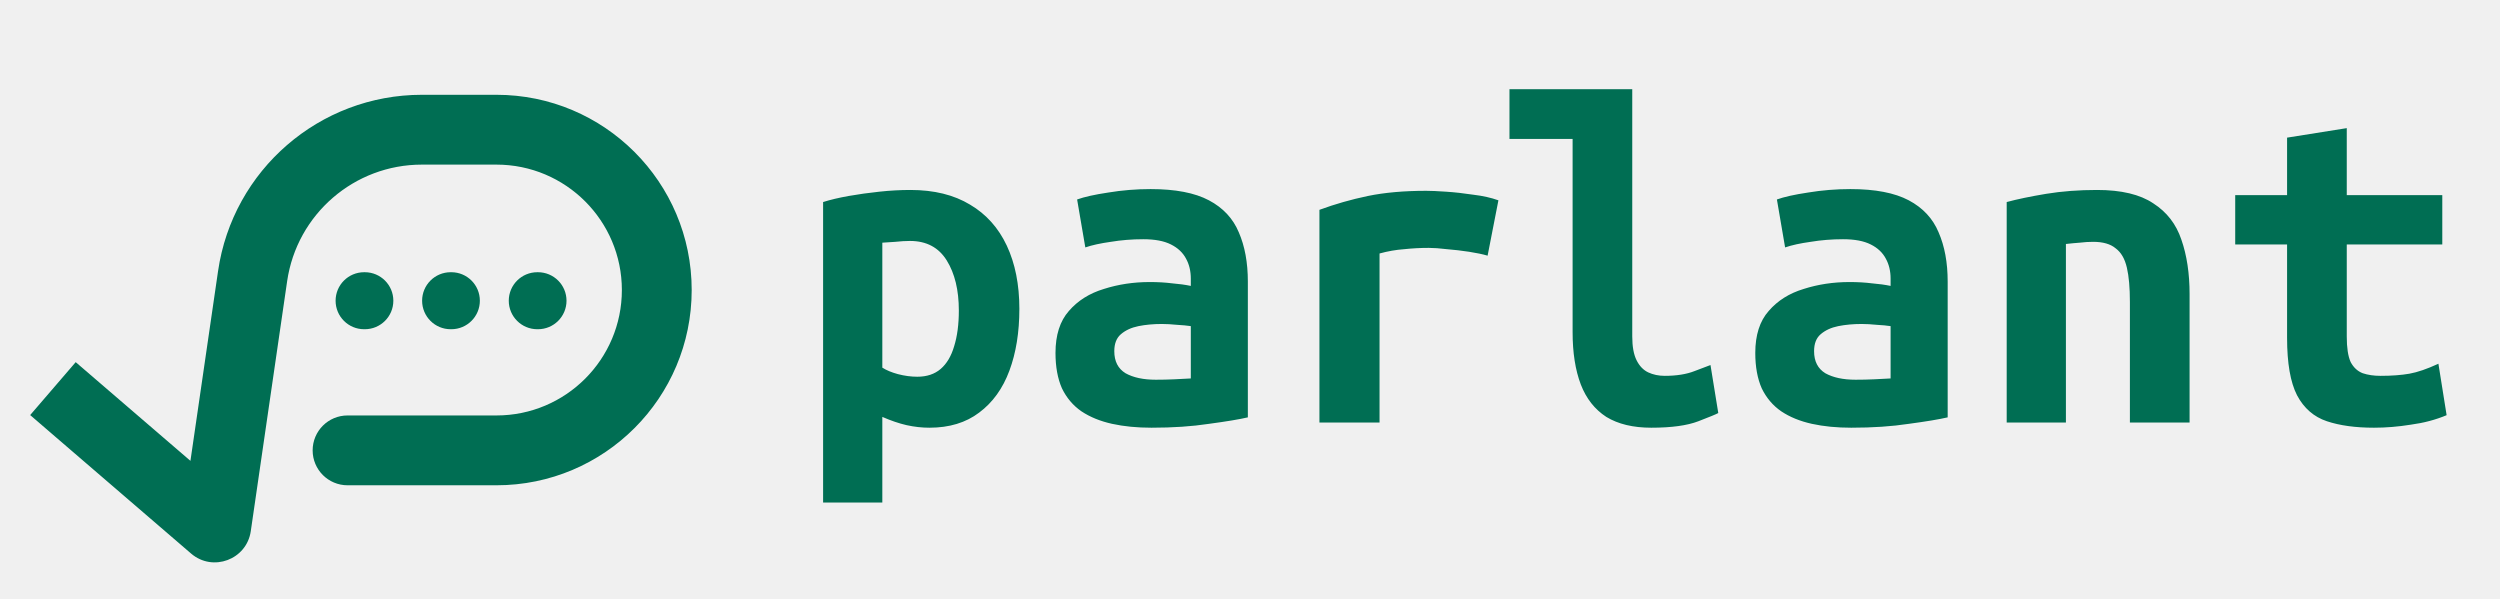
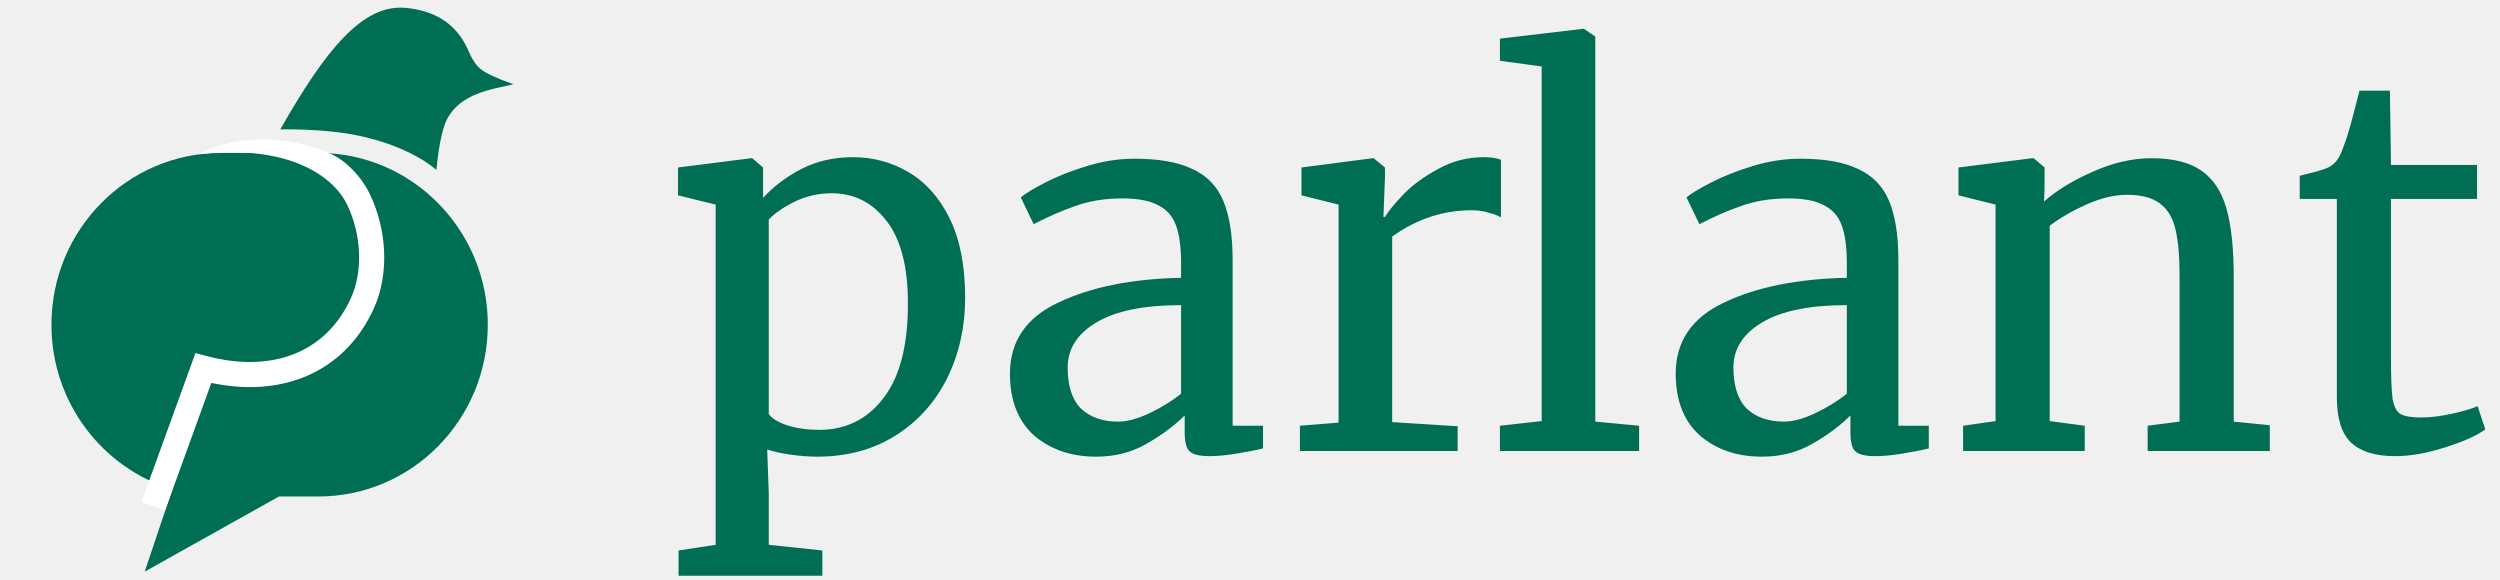
- <svg xmlns="http://www.w3.org/2000/svg" width="71" height="17" viewBox="0 0 71 17" fill="none">
-   <path d="M23.376 14.271V5.738C23.58 5.673 23.822 5.616 24.1 5.566C24.378 5.517 24.669 5.476 24.972 5.444C25.275 5.411 25.569 5.395 25.856 5.395C26.527 5.395 27.092 5.534 27.55 5.812C28.008 6.082 28.356 6.471 28.594 6.978C28.831 7.486 28.95 8.083 28.95 8.771C28.95 9.434 28.856 10.019 28.667 10.527C28.479 11.034 28.193 11.431 27.808 11.718C27.431 12.004 26.961 12.147 26.396 12.147C26.183 12.147 25.966 12.123 25.745 12.074C25.532 12.025 25.303 11.947 25.058 11.84V14.271H23.376ZM26.052 10.699C26.322 10.699 26.543 10.625 26.715 10.478C26.887 10.33 27.014 10.117 27.096 9.839C27.186 9.553 27.231 9.213 27.231 8.82C27.231 8.239 27.116 7.764 26.887 7.396C26.658 7.027 26.31 6.843 25.843 6.843C25.712 6.843 25.573 6.852 25.426 6.868C25.279 6.876 25.156 6.884 25.058 6.892V10.441C25.172 10.514 25.32 10.576 25.5 10.625C25.688 10.674 25.872 10.699 26.052 10.699ZM32.702 12.147C32.292 12.147 31.92 12.111 31.584 12.037C31.249 11.963 30.958 11.845 30.712 11.681C30.475 11.517 30.291 11.3 30.16 11.03C30.037 10.752 29.976 10.416 29.976 10.023C29.976 9.516 30.103 9.119 30.356 8.832C30.61 8.538 30.942 8.329 31.351 8.206C31.76 8.075 32.194 8.01 32.652 8.01C32.882 8.01 33.094 8.022 33.291 8.047C33.487 8.063 33.663 8.087 33.819 8.12V7.912C33.819 7.699 33.774 7.51 33.684 7.347C33.594 7.175 33.45 7.04 33.254 6.942C33.057 6.843 32.796 6.794 32.468 6.794C32.149 6.794 31.842 6.819 31.547 6.868C31.253 6.909 31.011 6.962 30.823 7.027L30.59 5.665C30.794 5.591 31.089 5.526 31.474 5.468C31.867 5.403 32.268 5.37 32.677 5.37C33.381 5.37 33.933 5.476 34.334 5.689C34.736 5.902 35.018 6.205 35.182 6.598C35.353 6.991 35.439 7.457 35.439 7.997V11.853C35.194 11.91 34.825 11.971 34.334 12.037C33.852 12.111 33.307 12.147 32.702 12.147ZM32.824 10.784C33.004 10.784 33.18 10.78 33.352 10.772C33.532 10.764 33.688 10.756 33.819 10.748V9.262C33.712 9.246 33.581 9.233 33.426 9.225C33.27 9.209 33.127 9.201 32.996 9.201C32.759 9.201 32.538 9.221 32.333 9.262C32.129 9.303 31.961 9.381 31.83 9.495C31.707 9.602 31.646 9.761 31.646 9.974C31.646 10.261 31.752 10.469 31.965 10.6C32.186 10.723 32.472 10.784 32.824 10.784ZM37.472 12V5.959C37.914 5.796 38.373 5.665 38.847 5.566C39.322 5.468 39.875 5.419 40.505 5.419C40.636 5.419 40.824 5.427 41.07 5.444C41.315 5.46 41.573 5.489 41.843 5.53C42.113 5.562 42.351 5.616 42.555 5.689L42.248 7.261C42.109 7.22 41.933 7.183 41.72 7.15C41.508 7.118 41.299 7.093 41.094 7.077C40.89 7.052 40.718 7.04 40.578 7.04C40.341 7.04 40.108 7.052 39.879 7.077C39.65 7.093 39.416 7.134 39.179 7.199V12H37.472ZM46.896 12.147C46.381 12.147 45.955 12.045 45.619 11.84C45.292 11.628 45.05 11.321 44.895 10.92C44.739 10.51 44.662 10.015 44.662 9.434V3.946H42.869V2.534H46.356V9.557C46.356 9.843 46.397 10.068 46.479 10.232C46.561 10.396 46.671 10.51 46.81 10.576C46.95 10.641 47.105 10.674 47.277 10.674C47.612 10.674 47.895 10.629 48.124 10.539C48.361 10.449 48.513 10.392 48.578 10.367L48.799 11.73C48.742 11.763 48.554 11.84 48.235 11.963C47.915 12.086 47.469 12.147 46.896 12.147ZM52.576 12.147C52.166 12.147 51.794 12.111 51.458 12.037C51.123 11.963 50.832 11.845 50.587 11.681C50.349 11.517 50.165 11.3 50.034 11.03C49.911 10.752 49.85 10.416 49.85 10.023C49.85 9.516 49.977 9.119 50.231 8.832C50.484 8.538 50.816 8.329 51.225 8.206C51.634 8.075 52.068 8.01 52.526 8.01C52.756 8.01 52.968 8.022 53.165 8.047C53.361 8.063 53.537 8.087 53.693 8.12V7.912C53.693 7.699 53.648 7.51 53.558 7.347C53.468 7.175 53.325 7.04 53.128 6.942C52.932 6.843 52.67 6.794 52.342 6.794C52.023 6.794 51.716 6.819 51.422 6.868C51.127 6.909 50.885 6.962 50.697 7.027L50.464 5.665C50.669 5.591 50.963 5.526 51.348 5.468C51.741 5.403 52.142 5.37 52.551 5.37C53.255 5.37 53.807 5.476 54.209 5.689C54.61 5.902 54.892 6.205 55.056 6.598C55.228 6.991 55.314 7.457 55.314 7.997V11.853C55.068 11.91 54.7 11.971 54.209 12.037C53.726 12.111 53.181 12.147 52.576 12.147ZM52.698 10.784C52.879 10.784 53.054 10.78 53.226 10.772C53.406 10.764 53.562 10.756 53.693 10.748V9.262C53.587 9.246 53.456 9.233 53.3 9.225C53.145 9.209 53.001 9.201 52.87 9.201C52.633 9.201 52.412 9.221 52.207 9.262C52.003 9.303 51.835 9.381 51.704 9.495C51.581 9.602 51.52 9.761 51.52 9.974C51.52 10.261 51.626 10.469 51.839 10.6C52.06 10.723 52.346 10.784 52.698 10.784ZM56.99 12V5.738C57.293 5.656 57.666 5.579 58.108 5.505C58.558 5.431 59.041 5.395 59.556 5.395C60.244 5.395 60.776 5.521 61.153 5.775C61.537 6.021 61.803 6.364 61.951 6.806C62.106 7.248 62.184 7.764 62.184 8.354V12H60.489V8.575C60.489 8.173 60.461 7.85 60.404 7.605C60.346 7.351 60.24 7.167 60.084 7.052C59.937 6.929 59.724 6.868 59.446 6.868C59.323 6.868 59.196 6.876 59.065 6.892C58.943 6.901 58.812 6.913 58.672 6.929V12H56.99ZM67.421 12.147C66.897 12.147 66.451 12.086 66.083 11.963C65.715 11.84 65.432 11.595 65.236 11.226C65.047 10.858 64.953 10.314 64.953 9.594V6.942H63.48V5.542H64.953V3.909L66.648 3.639V5.542H69.361V6.942H66.648V9.557C66.648 9.876 66.684 10.117 66.758 10.281C66.84 10.437 66.955 10.543 67.102 10.6C67.249 10.649 67.417 10.674 67.605 10.674C67.925 10.674 68.199 10.653 68.428 10.613C68.657 10.572 68.931 10.478 69.251 10.33L69.484 11.791C69.173 11.922 68.833 12.012 68.465 12.061C68.105 12.119 67.757 12.147 67.421 12.147Z" fill="#006E53" />
-   <path d="M6.14 14.944L7.122 15.087L7.122 15.087L6.14 14.944ZM7.174 7.841L6.193 7.698L6.193 7.698L7.174 7.841ZM9.87 11.799C9.323 11.799 8.879 12.243 8.879 12.791C8.879 13.338 9.323 13.782 9.87 13.782L9.87 11.799ZM6.074 14.969L6.721 14.217L6.721 14.217L6.074 14.969ZM2.902 10.932L2.15 10.285L0.857 11.788L1.608 12.435L2.902 10.932ZM18.652 8.237L19.644 8.237L18.652 8.237ZM7.122 15.087L8.155 7.984L6.193 7.698L5.159 14.801L7.122 15.087ZM11.981 4.675L14.099 4.675L14.099 2.692L11.981 2.692L11.981 4.675ZM14.099 11.799L9.87 11.799L9.87 13.782L14.099 13.782L14.099 11.799ZM6.721 14.217L2.902 10.932L1.608 12.435L5.427 15.721L6.721 14.217ZM8.155 7.984C8.432 6.084 10.061 4.675 11.981 4.675L11.981 2.692C9.076 2.692 6.611 4.824 6.193 7.698L8.155 7.984ZM5.159 14.801C5.267 14.059 6.152 13.728 6.721 14.217L5.427 15.721C6.044 16.252 7.004 15.893 7.122 15.087L5.159 14.801ZM17.661 8.237C17.661 10.204 16.066 11.799 14.099 11.799L14.099 13.782C17.161 13.782 19.644 11.3 19.644 8.237L17.661 8.237ZM19.644 8.237C19.644 5.175 17.161 2.692 14.099 2.692L14.099 4.675C16.066 4.675 17.661 6.27 17.661 8.237L19.644 8.237Z" fill="#006E53" />
-   <rect x="9.531" y="7.731" width="1.64" height="1.619" rx="0.81" fill="#006E53" />
-   <rect x="11.988" y="7.731" width="1.64" height="1.619" rx="0.81" fill="#006E53" />
-   <rect x="14.449" y="7.731" width="1.64" height="1.619" rx="0.81" fill="#006E53" />
+ <svg xmlns="http://www.w3.org/2000/svg" width="164" height="38" viewBox="0 0 164 38" fill="none">
+   <path d="M20.884 10.032C27.022 10.032 31.999 15.077 31.999 21.301C31.999 27.525 27.022 32.57 20.884 32.57H18.297L9.492 37.5L11.307 32.1C6.72 30.712 3.375 26.403 3.375 21.301C3.375 15.077 8.352 10.032 14.491 10.032H20.884Z" fill="#006E53" />
+   <path d="M24.258 12.72C23.754 11.669 22.773 10.59 21.75 10.118C18.782 8.746 15.155 8.909 13.073 10.118L13.074 10.118C18.826 9.449 21.844 11.493 22.773 13.43C23.721 15.405 23.823 17.795 23.016 19.565C22.197 21.361 20.91 22.574 19.319 23.212C17.719 23.855 15.749 23.939 13.548 23.354L12.82 23.16L9.281 32.922L10.83 33.487L13.863 25.12C16.063 25.582 18.141 25.462 19.936 24.741C21.941 23.937 23.531 22.409 24.515 20.252C25.554 17.973 25.384 15.067 24.258 12.72Z" fill="white" />
+   <path d="M26.609 0.516C23.78 0.249 21.333 3.304 18.387 8.489C18.387 8.489 21.273 8.411 23.578 8.91C27.086 9.669 28.63 11.152 28.63 11.152C28.63 11.152 28.808 8.865 29.303 7.865C30.175 6.107 32.278 5.861 33.681 5.527C31.324 4.692 31.324 4.358 30.987 3.857C30.65 3.356 30.145 0.85 26.609 0.516Z" fill="#006E53" />
+   <path d="M63.313 19.542C63.313 21.458 62.919 23.217 62.13 24.817C61.341 26.395 60.214 27.646 58.748 28.571C57.283 29.495 55.57 29.957 53.608 29.957C53.068 29.957 52.481 29.912 51.85 29.822C51.219 29.732 50.712 29.619 50.328 29.484L50.43 32.324V35.739L53.947 36.111V37.768H44.513V36.111L46.947 35.739V13.422L44.479 12.813V10.987L49.28 10.379H49.348L50.058 10.987V12.982C50.734 12.238 51.568 11.607 52.56 11.089C53.575 10.57 54.702 10.311 55.942 10.311C57.272 10.311 58.489 10.638 59.594 11.291C60.721 11.945 61.623 12.96 62.299 14.335C62.975 15.71 63.313 17.446 63.313 19.542ZM54.555 12.678C53.699 12.678 52.898 12.858 52.154 13.219C51.411 13.58 50.836 13.974 50.43 14.402V27.15C50.588 27.421 50.982 27.669 51.614 27.894C52.267 28.097 52.977 28.199 53.744 28.199C55.48 28.199 56.877 27.511 57.937 26.136C59.019 24.761 59.56 22.687 59.56 19.914C59.56 17.48 59.087 15.665 58.14 14.47C57.215 13.275 56.021 12.678 54.555 12.678ZM66.253 24.513C66.253 22.394 67.312 20.838 69.431 19.846C71.55 18.832 74.233 18.291 77.479 18.223V17.277C77.479 16.217 77.366 15.383 77.141 14.774C76.915 14.166 76.521 13.726 75.957 13.456C75.416 13.162 74.639 13.016 73.624 13.016C72.475 13.016 71.438 13.185 70.513 13.523C69.612 13.839 68.71 14.233 67.808 14.707L66.963 12.948C67.256 12.7 67.797 12.373 68.586 11.968C69.375 11.562 70.288 11.201 71.325 10.886C72.362 10.57 73.399 10.412 74.436 10.412C76.036 10.412 77.299 10.638 78.223 11.089C79.17 11.517 79.846 12.216 80.252 13.185C80.658 14.154 80.861 15.451 80.861 17.074V27.928H82.856V29.416C82.405 29.529 81.83 29.641 81.131 29.754C80.455 29.867 79.857 29.923 79.339 29.923C78.708 29.923 78.279 29.822 78.054 29.619C77.829 29.439 77.716 29.021 77.716 28.368V27.252C77.04 27.928 76.205 28.548 75.213 29.112C74.244 29.675 73.14 29.957 71.9 29.957C70.277 29.957 68.924 29.495 67.842 28.571C66.782 27.624 66.253 26.271 66.253 24.513ZM73.354 27.658C73.94 27.658 74.616 27.477 75.383 27.117C76.149 26.756 76.848 26.328 77.479 25.832V20.016C75.022 20.016 73.162 20.399 71.9 21.165C70.66 21.909 70.04 22.89 70.04 24.107C70.04 25.324 70.333 26.226 70.919 26.812C71.528 27.376 72.339 27.658 73.354 27.658ZM85.275 27.928L87.811 27.725V13.422L85.376 12.813V10.987L90.043 10.379H90.11L90.854 10.987V11.596L90.753 14.233H90.854C91.08 13.85 91.485 13.354 92.072 12.745C92.658 12.137 93.413 11.585 94.337 11.089C95.261 10.57 96.264 10.311 97.347 10.311C97.797 10.311 98.169 10.367 98.462 10.48V14.267C98.305 14.154 98.045 14.053 97.685 13.963C97.347 13.85 96.963 13.794 96.535 13.794C94.664 13.794 92.928 14.369 91.328 15.518V27.691L95.622 27.962V29.585H85.275V27.928ZM101.134 4.36L98.395 3.988V2.534L103.839 1.891H103.907L104.651 2.398V27.658L107.525 27.928V29.585H98.395V27.928L101.134 27.624V4.36ZM109.926 24.513C109.926 22.394 110.986 20.838 113.105 19.846C115.224 18.832 117.906 18.291 121.152 18.223V17.277C121.152 16.217 121.04 15.383 120.814 14.774C120.589 14.166 120.194 13.726 119.631 13.456C119.09 13.162 118.312 13.016 117.298 13.016C116.148 13.016 115.111 13.185 114.187 13.523C113.285 13.839 112.383 14.233 111.481 14.707L110.636 12.948C110.929 12.7 111.47 12.373 112.259 11.968C113.048 11.562 113.961 11.201 114.998 10.886C116.035 10.57 117.072 10.412 118.109 10.412C119.71 10.412 120.972 10.638 121.896 11.089C122.843 11.517 123.519 12.216 123.925 13.185C124.331 14.154 124.534 15.451 124.534 17.074V27.928H126.529V29.416C126.078 29.529 125.503 29.641 124.804 29.754C124.128 29.867 123.531 29.923 123.012 29.923C122.381 29.923 121.953 29.822 121.727 29.619C121.502 29.439 121.389 29.021 121.389 28.368V27.252C120.713 27.928 119.879 28.548 118.887 29.112C117.917 29.675 116.813 29.957 115.573 29.957C113.95 29.957 112.597 29.495 111.515 28.571C110.456 27.624 109.926 26.271 109.926 24.513ZM117.027 27.658C117.613 27.658 118.289 27.477 119.056 27.117C119.822 26.756 120.521 26.328 121.152 25.832V20.016C118.695 20.016 116.835 20.399 115.573 21.165C114.333 21.909 113.713 22.89 113.713 24.107C113.713 25.324 114.006 26.226 114.592 26.812C115.201 27.376 116.013 27.658 117.027 27.658ZM130.909 13.422L128.475 12.813V10.987L133.31 10.379H133.412L134.122 10.987V12.407L134.088 13.219C134.899 12.498 135.97 11.844 137.3 11.258C138.63 10.671 139.904 10.379 141.121 10.379C142.542 10.379 143.635 10.649 144.401 11.19C145.19 11.731 145.743 12.565 146.058 13.692C146.374 14.797 146.532 16.296 146.532 18.19V27.658L148.899 27.894V29.585H140.885V27.928L142.981 27.658V18.156C142.981 16.826 142.891 15.789 142.711 15.045C142.53 14.278 142.192 13.715 141.696 13.354C141.2 12.971 140.479 12.779 139.532 12.779C138.72 12.779 137.853 12.982 136.928 13.388C136.004 13.794 135.181 14.267 134.46 14.808V27.624L136.759 27.928V29.585H128.779V27.928L130.909 27.624V13.422ZM157.118 29.923C155.833 29.923 154.875 29.63 154.243 29.044C153.612 28.458 153.297 27.455 153.297 26.035V13.05H150.862V11.528C150.975 11.506 151.29 11.427 151.809 11.291C152.327 11.156 152.677 11.032 152.857 10.919C153.218 10.717 153.499 10.311 153.702 9.702C153.883 9.274 154.097 8.586 154.345 7.64C154.593 6.693 154.739 6.129 154.784 5.949H156.779L156.847 10.818H162.494V13.05H156.847V23.431C156.847 24.716 156.881 25.617 156.949 26.136C157.039 26.654 157.208 26.993 157.456 27.15C157.726 27.308 158.177 27.387 158.808 27.387C159.417 27.387 160.082 27.308 160.803 27.15C161.547 26.993 162.122 26.823 162.528 26.643L163.035 28.165C162.494 28.571 161.615 28.965 160.398 29.348C159.203 29.732 158.109 29.923 157.118 29.923Z" fill="#006E53" />
</svg>
